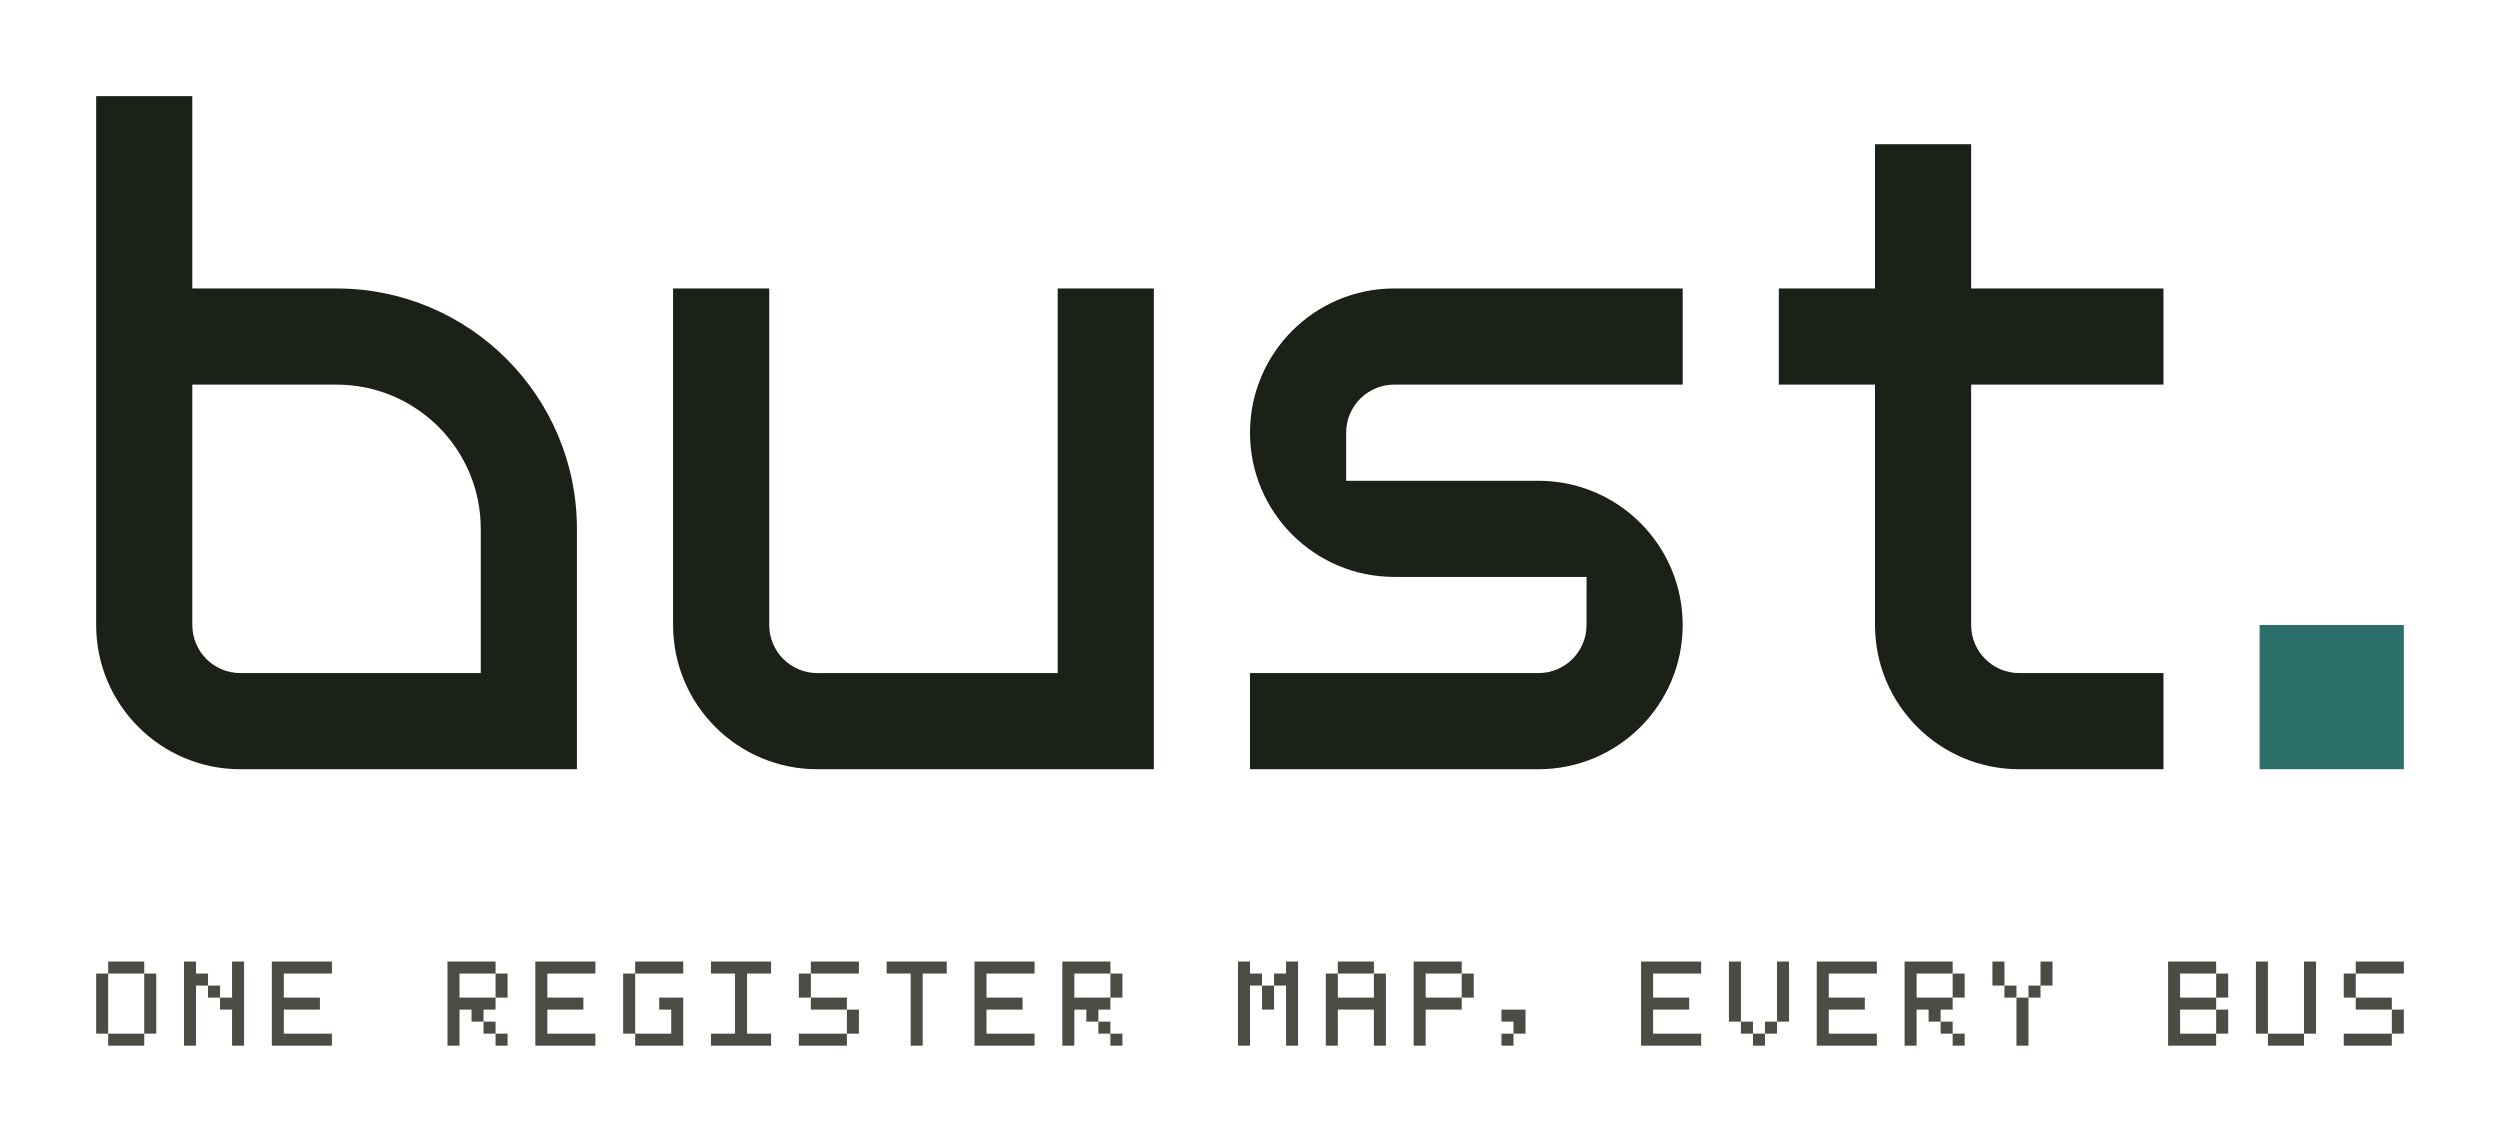
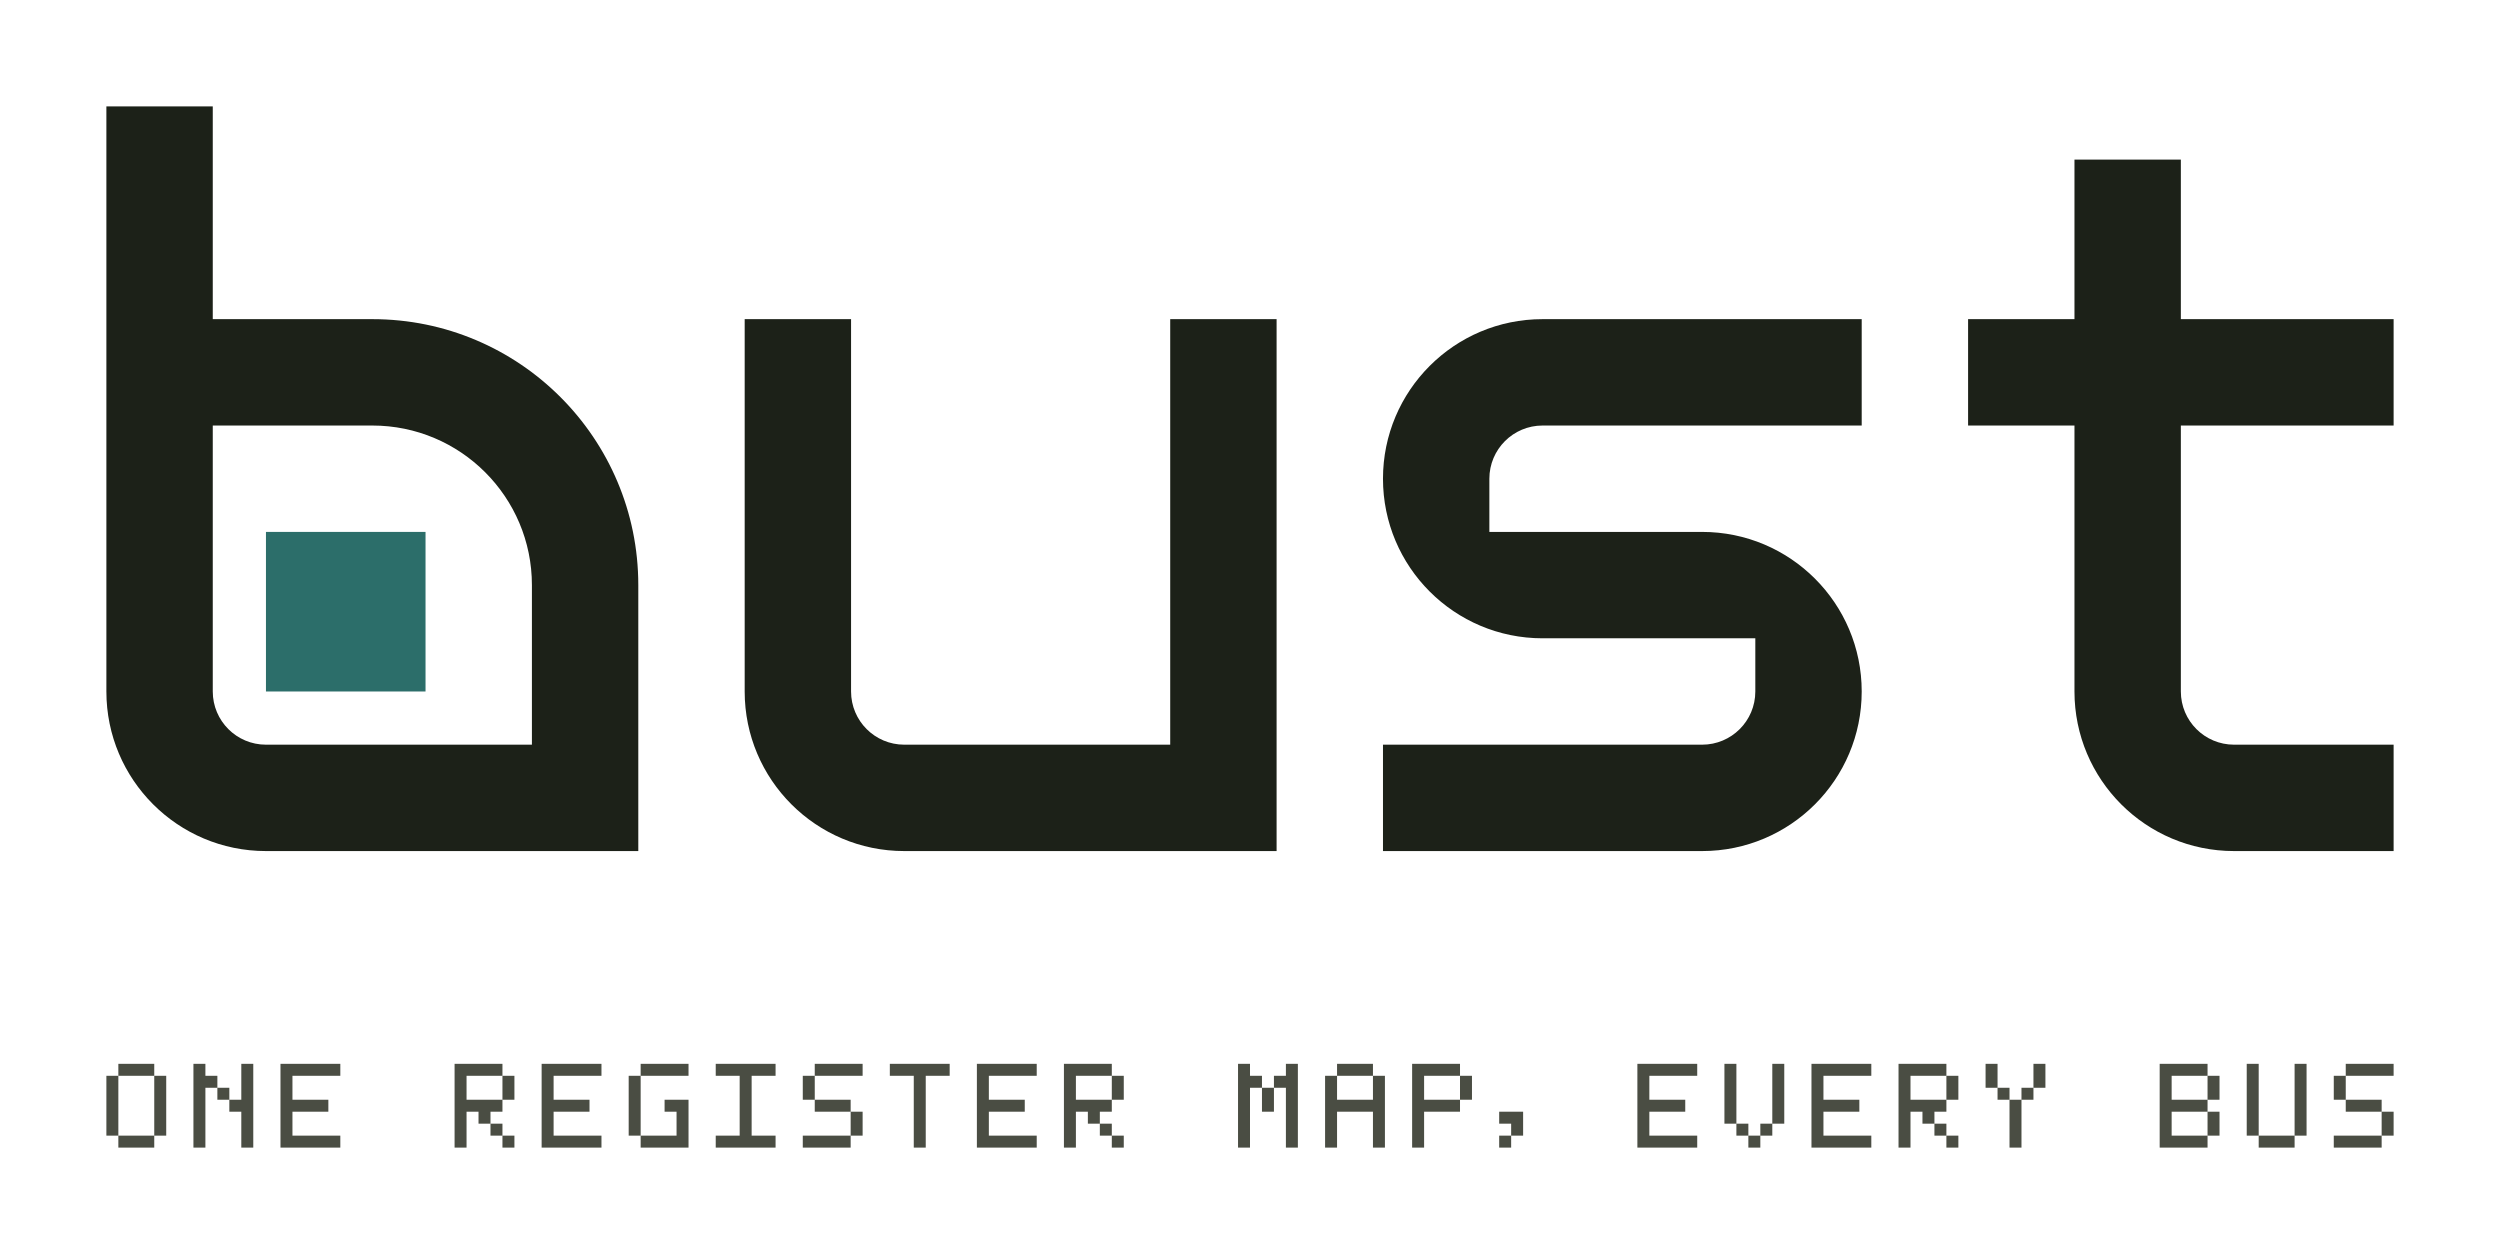
- <svg xmlns="http://www.w3.org/2000/svg" viewBox="-40 -320 1040 475" role="img" aria-label="bust: one register map, every bus">
+ <svg xmlns="http://www.w3.org/2000/svg" viewBox="-40 -320 940 471.5" role="img" aria-label="bust: one register map, every bus">
  <g fill="#1c2118" fill-rule="evenodd">
    <path transform="translate(0 0)" d="M0 -280L40 -280L40 -200L100 -200A100 100 0 0 1 200 -100L200 0L60 0A60 60 0 0 1 0 -60ZM40 -160L40 -60A20 20 0 0 0 60 -40L160 -40L160 -100A60 60 0 0 0 100 -160Z" />
    <path transform="translate(240 0)" d="M0 -200L40 -200L40 -60A20 20 0 0 0 60 -40L160 -40L160 -200L200 -200L200 0L60 0A60 60 0 0 1 0 -60Z" />
    <path transform="translate(480 0)" d="M60 -200L180 -200L180 -160L60 -160A20 20 0 0 0 40 -140L40 -120L120 -120A60 60 0 0 1 180 -60L180 -60A60 60 0 0 1 120 0L0 0L0 -40L120 -40A20 20 0 0 0 140 -60L140 -80L60 -80A60 60 0 0 1 0 -140L0 -140A60 60 0 0 1 60 -200Z" />
    <path transform="translate(700 0)" d="M40 -260L80 -260L80 -200L160 -200L160 -160L80 -160L80 -60A20 20 0 0 0 100 -40L160 -40L160 0L100 0A60 60 0 0 1 40 -60L40 -160L0 -160L0 -200L40 -200Z" />
  </g>
-   <rect x="900" y="-60" width="60" height="60" fill="#2c6e6a" />
+   <rect x="60" y="-120" width="60" height="60" fill="#2c6e6a" />
  <g transform="translate(0 80)">
-     <path fill="#4a4d43" d="M5 0h15v5h-15ZM0 5h5v5h-5ZM20 5h5v5h-5ZM0 10h5v5h-5ZM20 10h5v5h-5ZM0 15h5v5h-5ZM20 15h5v5h-5ZM0 20h5v5h-5ZM20 20h5v5h-5ZM0 25h5v5h-5ZM20 25h5v5h-5ZM5 30h15v5h-15ZM36.538 0h5v5h-5ZM56.538 0h5v5h-5ZM36.538 5h10v5h-10ZM56.538 5h5v5h-5ZM36.538 10h5v5h-5ZM46.538 10h5v5h-5ZM56.538 10h5v5h-5ZM36.538 15h5v5h-5ZM51.538 15h10v5h-10ZM36.538 20h5v5h-5ZM56.538 20h5v5h-5ZM36.538 25h5v5h-5ZM56.538 25h5v5h-5ZM36.538 30h5v5h-5ZM56.538 30h5v5h-5ZM73.077 0h25v5h-25ZM73.077 5h5v5h-5ZM73.077 10h5v5h-5ZM73.077 15h20v5h-20ZM73.077 20h5v5h-5ZM73.077 25h5v5h-5ZM73.077 30h25v5h-25ZM146.154 0h20v5h-20ZM146.154 5h5v5h-5ZM166.154 5h5v5h-5ZM146.154 10h5v5h-5ZM166.154 10h5v5h-5ZM146.154 15h20v5h-20ZM146.154 20h5v5h-5ZM156.154 20h5v5h-5ZM146.154 25h5v5h-5ZM161.154 25h5v5h-5ZM146.154 30h5v5h-5ZM166.154 30h5v5h-5ZM182.692 0h25v5h-25ZM182.692 5h5v5h-5ZM182.692 10h5v5h-5ZM182.692 15h20v5h-20ZM182.692 20h5v5h-5ZM182.692 25h5v5h-5ZM182.692 30h25v5h-25ZM224.231 0h20v5h-20ZM219.231 5h5v5h-5ZM219.231 10h5v5h-5ZM219.231 15h5v5h-5ZM234.231 15h10v5h-10ZM219.231 20h5v5h-5ZM239.231 20h5v5h-5ZM219.231 25h5v5h-5ZM239.231 25h5v5h-5ZM224.231 30h20v5h-20ZM255.769 0h25v5h-25ZM265.769 5h5v5h-5ZM265.769 10h5v5h-5ZM265.769 15h5v5h-5ZM265.769 20h5v5h-5ZM265.769 25h5v5h-5ZM255.769 30h25v5h-25ZM297.308 0h20v5h-20ZM292.308 5h5v5h-5ZM292.308 10h5v5h-5ZM297.308 15h15v5h-15ZM312.308 20h5v5h-5ZM312.308 25h5v5h-5ZM292.308 30h20v5h-20ZM328.846 0h25v5h-25ZM338.846 5h5v5h-5ZM338.846 10h5v5h-5ZM338.846 15h5v5h-5ZM338.846 20h5v5h-5ZM338.846 25h5v5h-5ZM338.846 30h5v5h-5ZM365.385 0h25v5h-25ZM365.385 5h5v5h-5ZM365.385 10h5v5h-5ZM365.385 15h20v5h-20ZM365.385 20h5v5h-5ZM365.385 25h5v5h-5ZM365.385 30h25v5h-25ZM401.923 0h20v5h-20ZM401.923 5h5v5h-5ZM421.923 5h5v5h-5ZM401.923 10h5v5h-5ZM421.923 10h5v5h-5ZM401.923 15h20v5h-20ZM401.923 20h5v5h-5ZM411.923 20h5v5h-5ZM401.923 25h5v5h-5ZM416.923 25h5v5h-5ZM401.923 30h5v5h-5ZM421.923 30h5v5h-5ZM475 0h5v5h-5ZM495 0h5v5h-5ZM475 5h10v5h-10ZM490 5h10v5h-10ZM475 10h5v5h-5ZM485 10h5v5h-5ZM495 10h5v5h-5ZM475 15h5v5h-5ZM485 15h5v5h-5ZM495 15h5v5h-5ZM475 20h5v5h-5ZM495 20h5v5h-5ZM475 25h5v5h-5ZM495 25h5v5h-5ZM475 30h5v5h-5ZM495 30h5v5h-5ZM516.538 0h15v5h-15ZM511.538 5h5v5h-5ZM531.538 5h5v5h-5ZM511.538 10h5v5h-5ZM531.538 10h5v5h-5ZM511.538 15h25v5h-25ZM511.538 20h5v5h-5ZM531.538 20h5v5h-5ZM511.538 25h5v5h-5ZM531.538 25h5v5h-5ZM511.538 30h5v5h-5ZM531.538 30h5v5h-5ZM548.077 0h20v5h-20ZM548.077 5h5v5h-5ZM568.077 5h5v5h-5ZM548.077 10h5v5h-5ZM568.077 10h5v5h-5ZM548.077 15h20v5h-20ZM548.077 20h5v5h-5ZM548.077 25h5v5h-5ZM548.077 30h5v5h-5ZM584.615 20h10v5h-10ZM589.615 25h5v5h-5ZM584.615 30h5v5h-5ZM642.692 0h25v5h-25ZM642.692 5h5v5h-5ZM642.692 10h5v5h-5ZM642.692 15h20v5h-20ZM642.692 20h5v5h-5ZM642.692 25h5v5h-5ZM642.692 30h25v5h-25ZM679.231 0h5v5h-5ZM699.231 0h5v5h-5ZM679.231 5h5v5h-5ZM699.231 5h5v5h-5ZM679.231 10h5v5h-5ZM699.231 10h5v5h-5ZM679.231 15h5v5h-5ZM699.231 15h5v5h-5ZM679.231 20h5v5h-5ZM699.231 20h5v5h-5ZM684.231 25h5v5h-5ZM694.231 25h5v5h-5ZM689.231 30h5v5h-5ZM715.769 0h25v5h-25ZM715.769 5h5v5h-5ZM715.769 10h5v5h-5ZM715.769 15h20v5h-20ZM715.769 20h5v5h-5ZM715.769 25h5v5h-5ZM715.769 30h25v5h-25ZM752.308 0h20v5h-20ZM752.308 5h5v5h-5ZM772.308 5h5v5h-5ZM752.308 10h5v5h-5ZM772.308 10h5v5h-5ZM752.308 15h20v5h-20ZM752.308 20h5v5h-5ZM762.308 20h5v5h-5ZM752.308 25h5v5h-5ZM767.308 25h5v5h-5ZM752.308 30h5v5h-5ZM772.308 30h5v5h-5ZM788.846 0h5v5h-5ZM808.846 0h5v5h-5ZM788.846 5h5v5h-5ZM808.846 5h5v5h-5ZM793.846 10h5v5h-5ZM803.846 10h5v5h-5ZM798.846 15h5v5h-5ZM798.846 20h5v5h-5ZM798.846 25h5v5h-5ZM798.846 30h5v5h-5ZM861.923 0h20v5h-20ZM861.923 5h5v5h-5ZM881.923 5h5v5h-5ZM861.923 10h5v5h-5ZM881.923 10h5v5h-5ZM861.923 15h20v5h-20ZM861.923 20h5v5h-5ZM881.923 20h5v5h-5ZM861.923 25h5v5h-5ZM881.923 25h5v5h-5ZM861.923 30h20v5h-20ZM898.462 0h5v5h-5ZM918.462 0h5v5h-5ZM898.462 5h5v5h-5ZM918.462 5h5v5h-5ZM898.462 10h5v5h-5ZM918.462 10h5v5h-5ZM898.462 15h5v5h-5ZM918.462 15h5v5h-5ZM898.462 20h5v5h-5ZM918.462 20h5v5h-5ZM898.462 25h5v5h-5ZM918.462 25h5v5h-5ZM903.462 30h15v5h-15ZM940 0h20v5h-20ZM935 5h5v5h-5ZM935 10h5v5h-5ZM940 15h15v5h-15ZM955 20h5v5h-5ZM955 25h5v5h-5ZM935 30h20v5h-20Z" />
+     <path fill="#4a4d43" d="M4.5 0h13.5v4.5h-13.5ZM0 4.5h4.5v4.5h-4.5ZM18 4.5h4.5v4.5h-4.5ZM0 9h4.5v4.5h-4.5ZM18 9h4.5v4.5h-4.5ZM0 13.5h4.5v4.5h-4.5ZM18 13.5h4.5v4.5h-4.5ZM0 18h4.5v4.5h-4.5ZM18 18h4.5v4.5h-4.5ZM0 22.5h4.5v4.5h-4.5ZM18 22.5h4.5v4.5h-4.5ZM4.5 27h13.5v4.5h-13.5ZM32.731 0h4.5v4.5h-4.5ZM50.731 0h4.5v4.5h-4.5ZM32.731 4.5h9v4.5h-9ZM50.731 4.5h4.5v4.5h-4.5ZM32.731 9h4.5v4.5h-4.5ZM41.731 9h4.5v4.5h-4.5ZM50.731 9h4.5v4.5h-4.5ZM32.731 13.5h4.5v4.5h-4.5ZM46.231 13.5h9v4.5h-9ZM32.731 18h4.5v4.5h-4.5ZM50.731 18h4.5v4.5h-4.5ZM32.731 22.5h4.5v4.5h-4.5ZM50.731 22.5h4.5v4.5h-4.5ZM32.731 27h4.5v4.5h-4.5ZM50.731 27h4.5v4.5h-4.5ZM65.462 0h22.5v4.5h-22.5ZM65.462 4.5h4.5v4.5h-4.5ZM65.462 9h4.5v4.5h-4.5ZM65.462 13.5h18v4.5h-18ZM65.462 18h4.5v4.5h-4.5ZM65.462 22.5h4.5v4.5h-4.5ZM65.462 27h22.5v4.5h-22.5ZM130.923 0h18v4.5h-18ZM130.923 4.5h4.5v4.5h-4.5ZM148.923 4.5h4.5v4.5h-4.5ZM130.923 9h4.5v4.5h-4.5ZM148.923 9h4.5v4.5h-4.5ZM130.923 13.5h18v4.5h-18ZM130.923 18h4.5v4.5h-4.5ZM139.923 18h4.5v4.5h-4.5ZM130.923 22.5h4.5v4.5h-4.5ZM144.423 22.5h4.5v4.5h-4.5ZM130.923 27h4.5v4.5h-4.5ZM148.923 27h4.5v4.5h-4.5ZM163.654 0h22.5v4.5h-22.5ZM163.654 4.5h4.5v4.5h-4.5ZM163.654 9h4.5v4.5h-4.5ZM163.654 13.5h18v4.5h-18ZM163.654 18h4.5v4.5h-4.5ZM163.654 22.5h4.5v4.5h-4.5ZM163.654 27h22.5v4.5h-22.5ZM200.885 0h18v4.5h-18ZM196.385 4.5h4.5v4.5h-4.5ZM196.385 9h4.5v4.5h-4.5ZM196.385 13.5h4.5v4.5h-4.5ZM209.885 13.5h9v4.5h-9ZM196.385 18h4.5v4.5h-4.5ZM214.385 18h4.5v4.5h-4.5ZM196.385 22.5h4.5v4.5h-4.5ZM214.385 22.5h4.5v4.5h-4.5ZM200.885 27h18v4.5h-18ZM229.115 0h22.5v4.5h-22.5ZM238.115 4.5h4.5v4.5h-4.5ZM238.115 9h4.5v4.5h-4.5ZM238.115 13.5h4.5v4.5h-4.5ZM238.115 18h4.5v4.5h-4.5ZM238.115 22.5h4.5v4.5h-4.5ZM229.115 27h22.5v4.5h-22.5ZM266.346 0h18v4.5h-18ZM261.846 4.5h4.5v4.5h-4.5ZM261.846 9h4.5v4.5h-4.5ZM266.346 13.5h13.5v4.5h-13.5ZM279.846 18h4.5v4.5h-4.5ZM279.846 22.5h4.5v4.5h-4.5ZM261.846 27h18v4.5h-18ZM294.577 0h22.5v4.5h-22.5ZM303.577 4.5h4.5v4.5h-4.5ZM303.577 9h4.5v4.5h-4.5ZM303.577 13.5h4.5v4.5h-4.5ZM303.577 18h4.5v4.5h-4.5ZM303.577 22.5h4.5v4.5h-4.5ZM303.577 27h4.5v4.5h-4.5ZM327.308 0h22.5v4.5h-22.5ZM327.308 4.5h4.5v4.5h-4.5ZM327.308 9h4.5v4.5h-4.5ZM327.308 13.5h18v4.5h-18ZM327.308 18h4.5v4.5h-4.5ZM327.308 22.5h4.5v4.5h-4.5ZM327.308 27h22.5v4.5h-22.5ZM360.038 0h18v4.5h-18ZM360.038 4.5h4.5v4.5h-4.5ZM378.038 4.5h4.5v4.5h-4.5ZM360.038 9h4.5v4.5h-4.5ZM378.038 9h4.5v4.5h-4.5ZM360.038 13.5h18v4.5h-18ZM360.038 18h4.5v4.5h-4.5ZM369.038 18h4.5v4.5h-4.5ZM360.038 22.5h4.5v4.5h-4.5ZM373.538 22.5h4.5v4.5h-4.5ZM360.038 27h4.5v4.5h-4.5ZM378.038 27h4.5v4.5h-4.5ZM425.5 0h4.5v4.5h-4.5ZM443.5 0h4.5v4.5h-4.5ZM425.5 4.5h9v4.5h-9ZM439 4.5h9v4.5h-9ZM425.5 9h4.5v4.5h-4.5ZM434.5 9h4.5v4.5h-4.5ZM443.5 9h4.5v4.5h-4.5ZM425.5 13.5h4.5v4.5h-4.5ZM434.5 13.5h4.5v4.5h-4.5ZM443.5 13.5h4.5v4.5h-4.5ZM425.5 18h4.5v4.5h-4.5ZM443.5 18h4.5v4.5h-4.5ZM425.5 22.5h4.5v4.5h-4.5ZM443.5 22.5h4.5v4.5h-4.5ZM425.5 27h4.5v4.5h-4.5ZM443.5 27h4.5v4.5h-4.5ZM462.731 0h13.5v4.5h-13.5ZM458.231 4.5h4.5v4.5h-4.5ZM476.231 4.5h4.5v4.5h-4.5ZM458.231 9h4.5v4.5h-4.5ZM476.231 9h4.5v4.5h-4.5ZM458.231 13.5h22.5v4.5h-22.5ZM458.231 18h4.5v4.5h-4.5ZM476.231 18h4.5v4.5h-4.5ZM458.231 22.5h4.5v4.5h-4.5ZM476.231 22.5h4.5v4.5h-4.5ZM458.231 27h4.5v4.5h-4.5ZM476.231 27h4.5v4.5h-4.5ZM490.962 0h18v4.5h-18ZM490.962 4.5h4.5v4.5h-4.5ZM508.962 4.5h4.5v4.5h-4.5ZM490.962 9h4.5v4.5h-4.5ZM508.962 9h4.5v4.5h-4.5ZM490.962 13.5h18v4.5h-18ZM490.962 18h4.5v4.5h-4.5ZM490.962 22.5h4.5v4.5h-4.5ZM490.962 27h4.5v4.5h-4.5ZM523.692 18h9v4.5h-9ZM528.192 22.5h4.5v4.5h-4.5ZM523.692 27h4.5v4.5h-4.5ZM575.654 0h22.5v4.5h-22.5ZM575.654 4.5h4.5v4.5h-4.5ZM575.654 9h4.5v4.5h-4.5ZM575.654 13.5h18v4.5h-18ZM575.654 18h4.5v4.5h-4.5ZM575.654 22.5h4.5v4.5h-4.5ZM575.654 27h22.5v4.5h-22.5ZM608.385 0h4.5v4.5h-4.5ZM626.385 0h4.5v4.5h-4.5ZM608.385 4.5h4.5v4.5h-4.5ZM626.385 4.5h4.5v4.5h-4.5ZM608.385 9h4.5v4.5h-4.5ZM626.385 9h4.5v4.5h-4.5ZM608.385 13.5h4.5v4.5h-4.5ZM626.385 13.5h4.5v4.5h-4.5ZM608.385 18h4.5v4.5h-4.5ZM626.385 18h4.5v4.5h-4.5ZM612.885 22.5h4.5v4.5h-4.5ZM621.885 22.5h4.5v4.5h-4.5ZM617.385 27h4.5v4.5h-4.5ZM641.115 0h22.5v4.5h-22.5ZM641.115 4.5h4.5v4.5h-4.5ZM641.115 9h4.5v4.5h-4.5ZM641.115 13.5h18v4.5h-18ZM641.115 18h4.5v4.5h-4.5ZM641.115 22.5h4.5v4.5h-4.5ZM641.115 27h22.5v4.5h-22.5ZM673.846 0h18v4.5h-18ZM673.846 4.5h4.5v4.5h-4.5ZM691.846 4.5h4.5v4.5h-4.5ZM673.846 9h4.5v4.5h-4.5ZM691.846 9h4.5v4.5h-4.5ZM673.846 13.5h18v4.5h-18ZM673.846 18h4.5v4.5h-4.5ZM682.846 18h4.5v4.5h-4.5ZM673.846 22.5h4.5v4.5h-4.5ZM687.346 22.5h4.5v4.5h-4.5ZM673.846 27h4.5v4.5h-4.5ZM691.846 27h4.5v4.5h-4.5ZM706.577 0h4.5v4.5h-4.5ZM724.577 0h4.5v4.5h-4.5ZM706.577 4.5h4.5v4.5h-4.5ZM724.577 4.5h4.5v4.5h-4.5ZM711.077 9h4.5v4.5h-4.5ZM720.077 9h4.5v4.5h-4.5ZM715.577 13.5h4.5v4.5h-4.5ZM715.577 18h4.5v4.5h-4.5ZM715.577 22.5h4.5v4.5h-4.5ZM715.577 27h4.5v4.5h-4.5ZM772.038 0h18v4.5h-18ZM772.038 4.5h4.5v4.5h-4.5ZM790.038 4.5h4.5v4.5h-4.5ZM772.038 9h4.5v4.5h-4.5ZM790.038 9h4.5v4.5h-4.5ZM772.038 13.5h18v4.5h-18ZM772.038 18h4.5v4.5h-4.5ZM790.038 18h4.5v4.5h-4.5ZM772.038 22.5h4.5v4.5h-4.5ZM790.038 22.5h4.5v4.5h-4.5ZM772.038 27h18v4.5h-18ZM804.769 0h4.5v4.5h-4.5ZM822.769 0h4.5v4.5h-4.5ZM804.769 4.5h4.5v4.5h-4.5ZM822.769 4.5h4.5v4.5h-4.5ZM804.769 9h4.5v4.5h-4.5ZM822.769 9h4.5v4.5h-4.5ZM804.769 13.5h4.5v4.5h-4.5ZM822.769 13.5h4.5v4.5h-4.5ZM804.769 18h4.5v4.5h-4.5ZM822.769 18h4.5v4.5h-4.5ZM804.769 22.5h4.5v4.5h-4.5ZM822.769 22.5h4.5v4.5h-4.5ZM809.269 27h13.5v4.5h-13.5ZM842 0h18v4.5h-18ZM837.5 4.5h4.5v4.5h-4.5ZM837.5 9h4.5v4.5h-4.5ZM842 13.5h13.5v4.5h-13.5ZM855.5 18h4.5v4.5h-4.5ZM855.5 22.5h4.5v4.5h-4.5ZM837.5 27h18v4.5h-18Z" />
  </g>
</svg>
